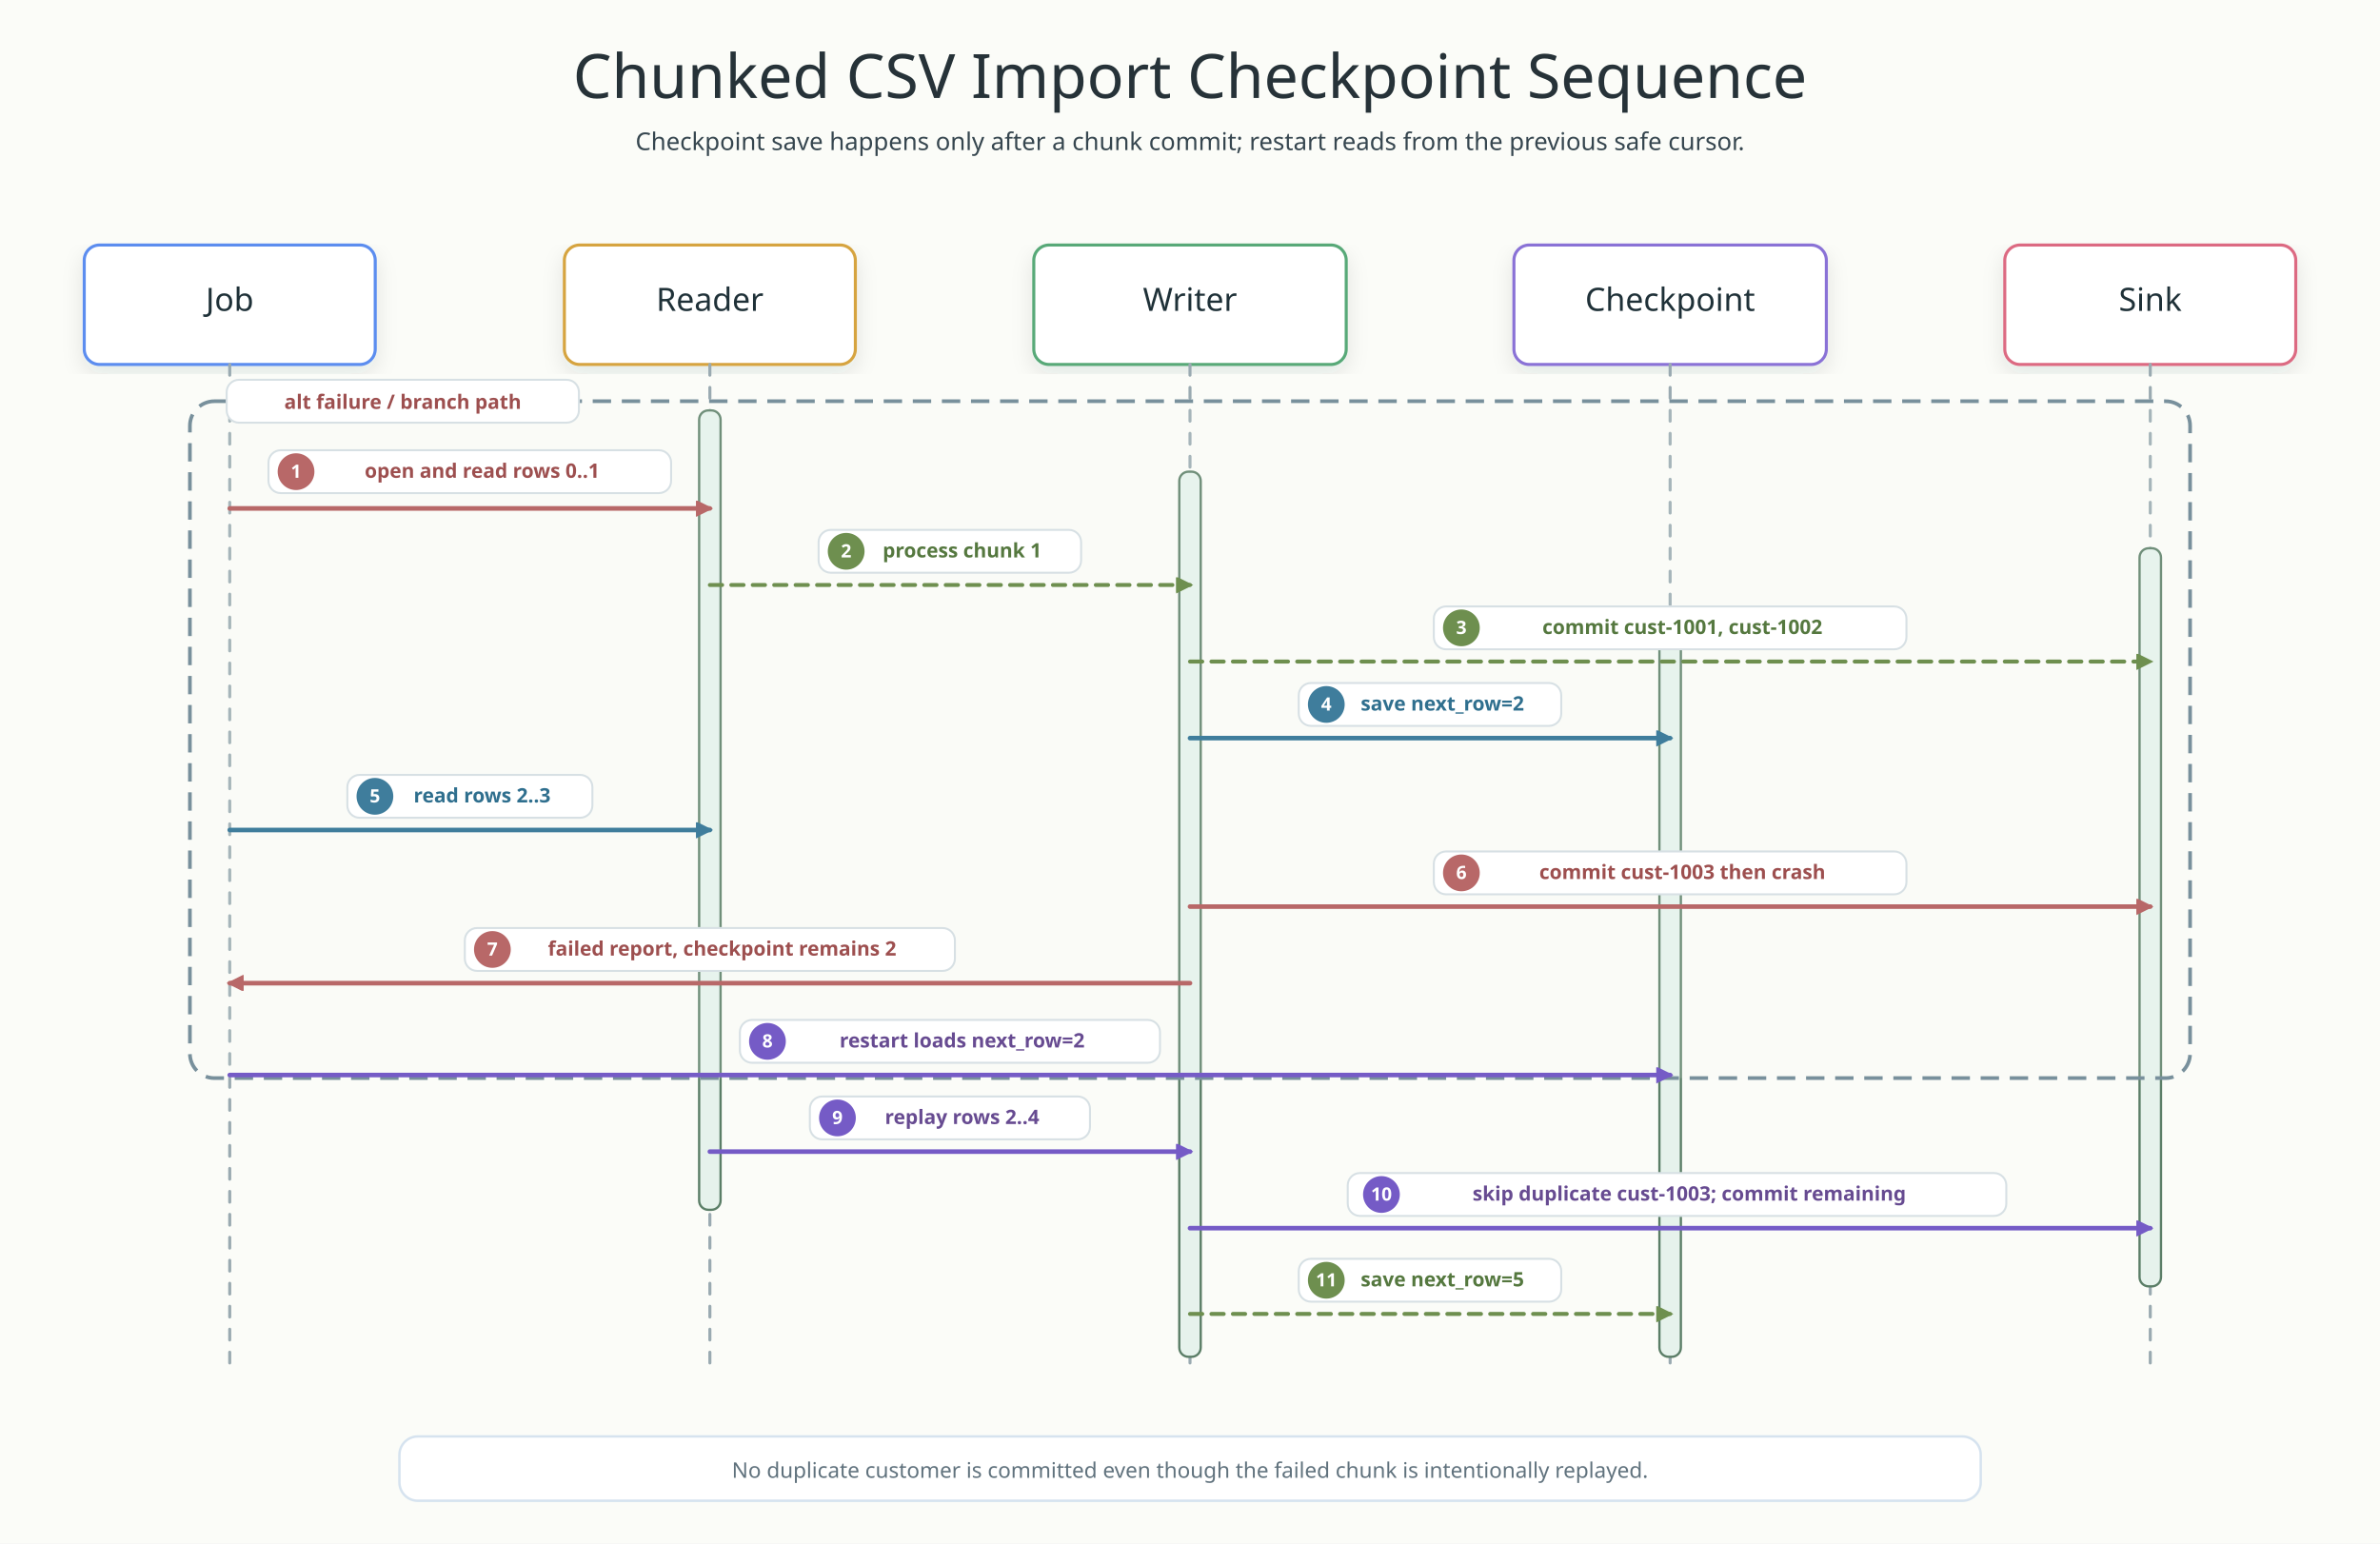
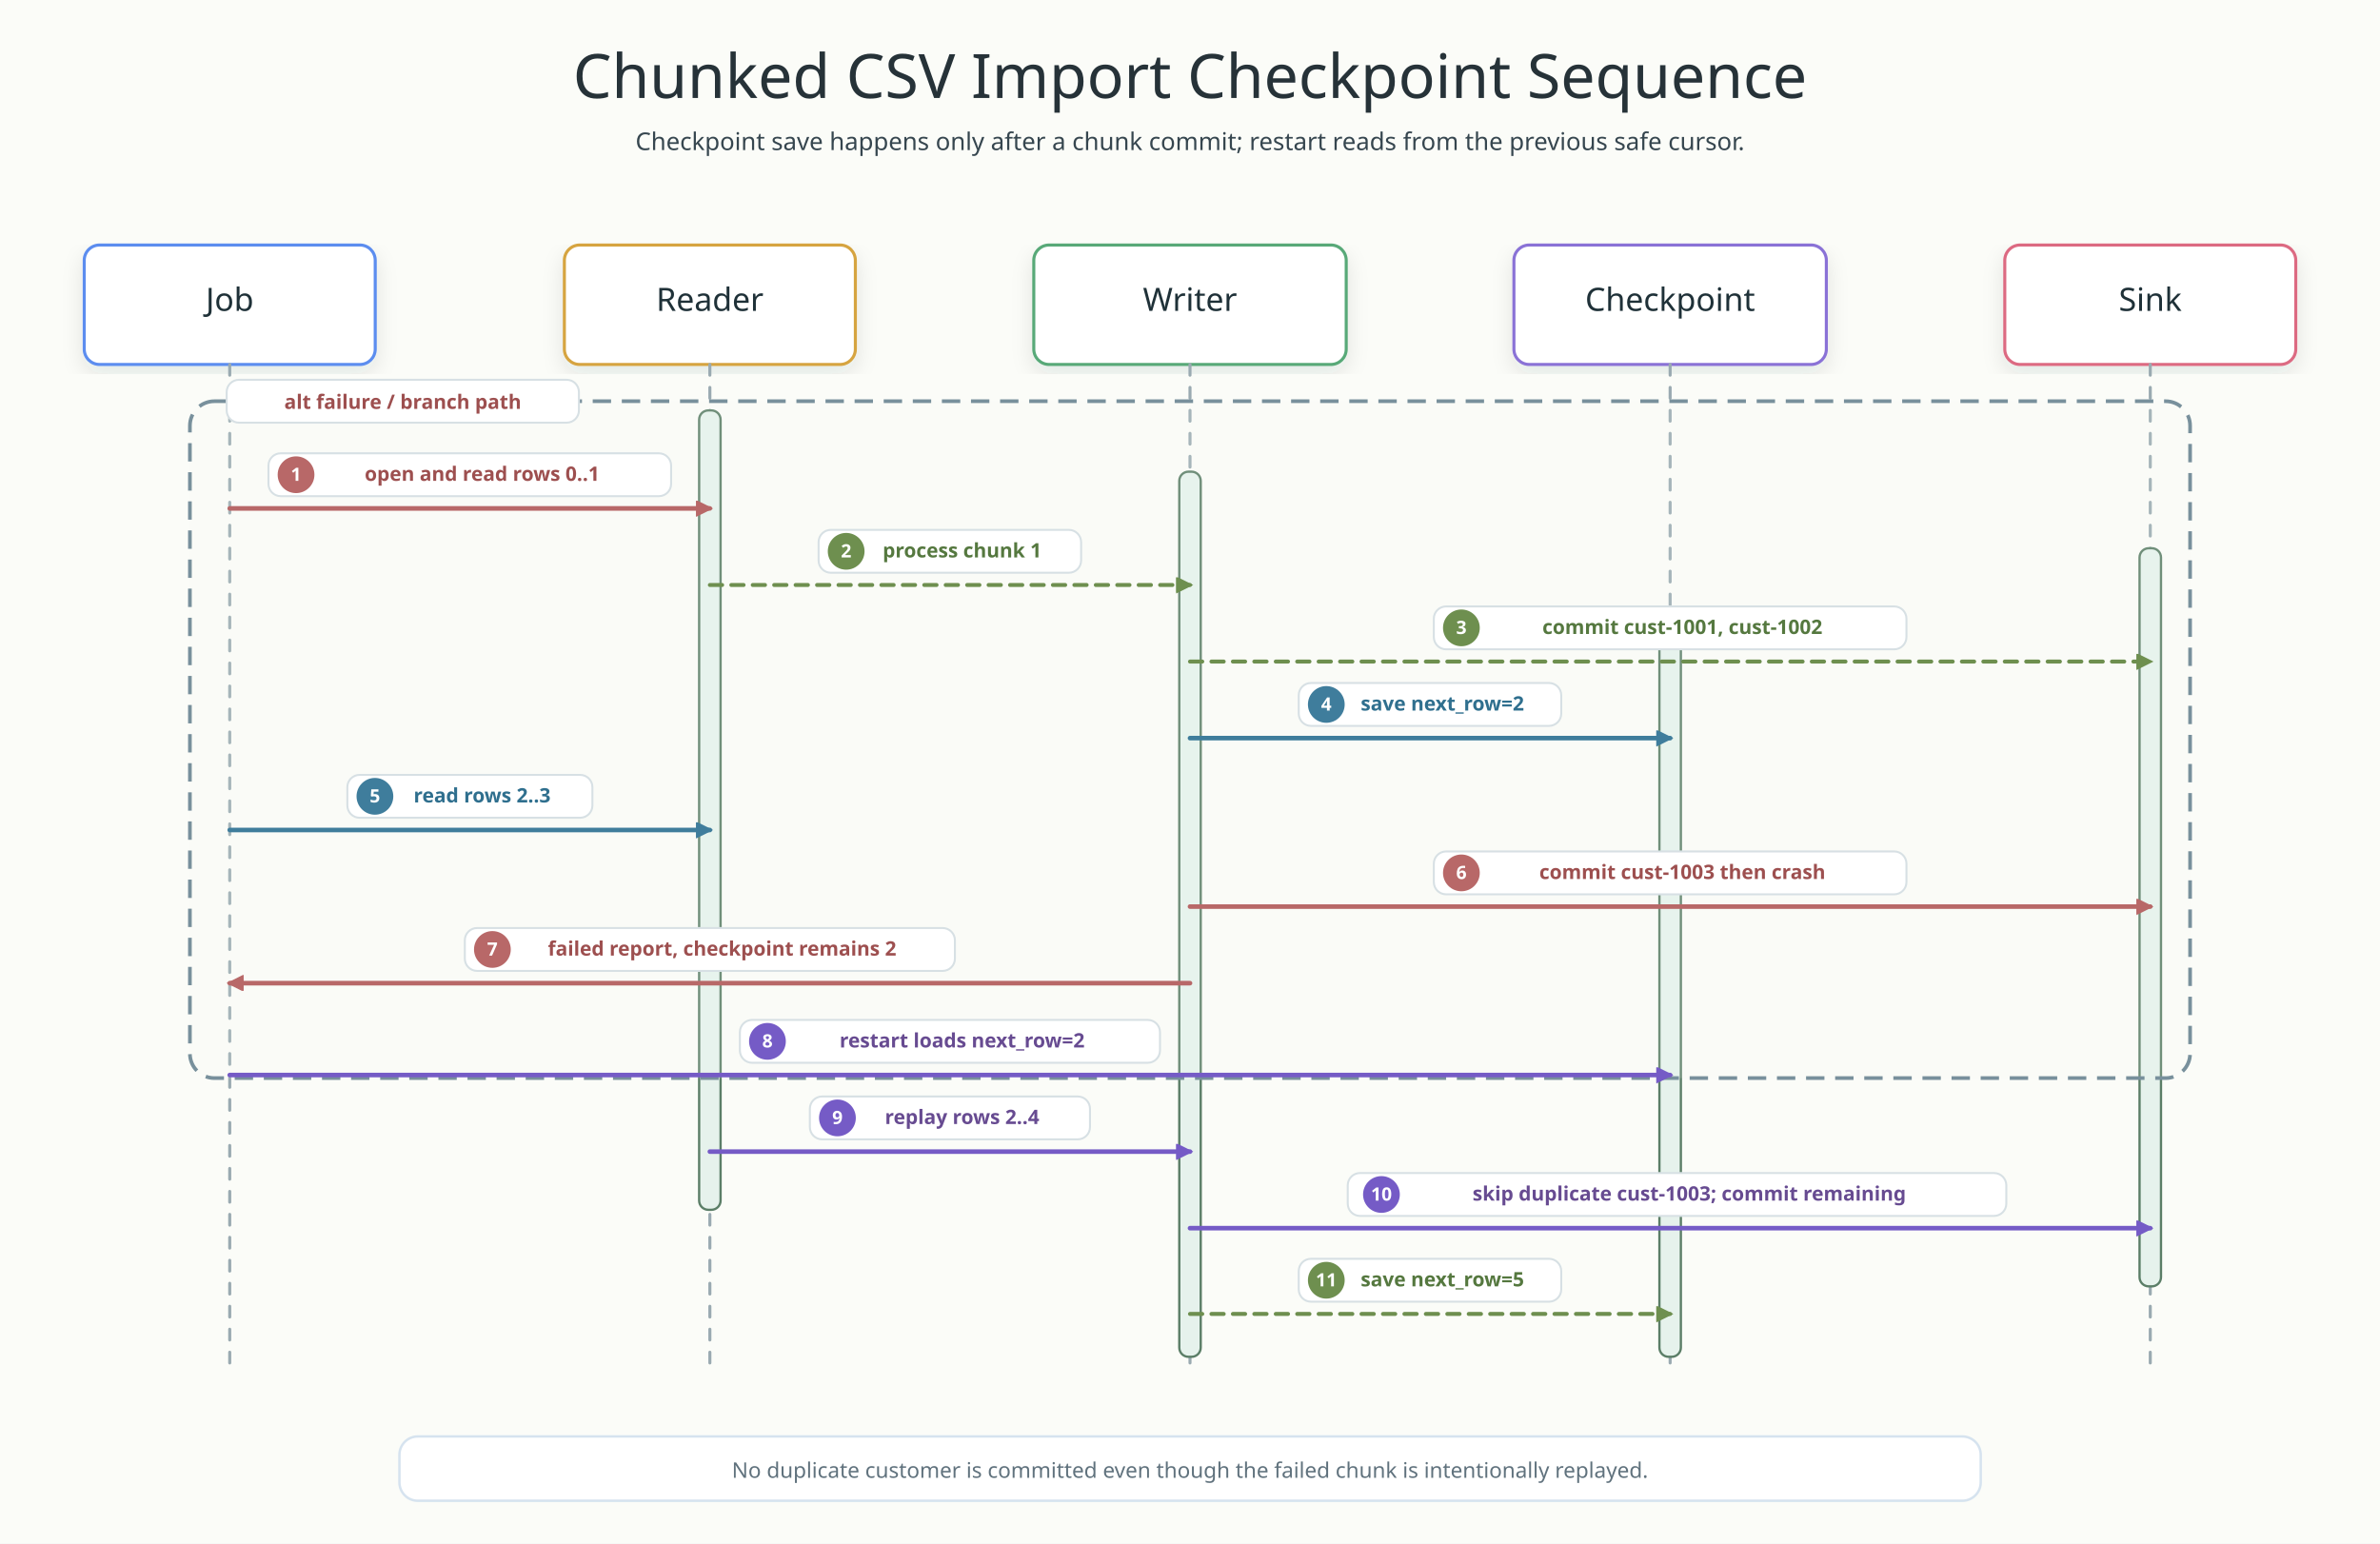
<svg xmlns="http://www.w3.org/2000/svg" width="1554" height="1008" viewBox="-60 0 1554 1008" role="img" aria-labelledby="title desc">
  <defs>
    <filter id="shadow" x="-8%" y="-8%" width="116%" height="116%">
      <feDropShadow dx="0" dy="6" stdDeviation="7" flood-color="#203040" flood-opacity="0.10" />
    </filter>
    <marker id="arrow-call" markerWidth="13" markerHeight="13" refX="9" refY="5" orient="auto" markerUnits="userSpaceOnUse">
      <polygon points="0,0 10,5 0,10" fill="#3F7D9C" stroke="#3F7D9C" stroke-dasharray="none" style="stroke-dasharray:none" />
    </marker>
    <marker id="arrow-return" markerWidth="13" markerHeight="13" refX="9" refY="5" orient="auto" markerUnits="userSpaceOnUse">
      <polygon points="0,0 10,5 0,10" fill="#6E8F4F" stroke="#6E8F4F" stroke-dasharray="none" style="stroke-dasharray:none" />
    </marker>
    <marker id="arrow-async" markerWidth="13" markerHeight="13" refX="9" refY="5" orient="auto" markerUnits="userSpaceOnUse">
      <polygon points="0,0 10,5 0,10" fill="#755BC6" stroke="#755BC6" stroke-dasharray="none" style="stroke-dasharray:none" />
    </marker>
    <marker id="arrow-fail" markerWidth="13" markerHeight="13" refX="9" refY="5" orient="auto" markerUnits="userSpaceOnUse">
      <polygon points="0,0 10,5 0,10" fill="#B86868" stroke="#B86868" stroke-dasharray="none" style="stroke-dasharray:none" />
    </marker>
    <style>
      @font-face { font-family: 'Architects Daughter'; src: url('file:///Users/debop/Library/Fonts/ArchitectsDaughter-Regular.ttf') format('truetype'); }
      @font-face { font-family: 'Comic Mono'; src: url('file:///Users/debop/Library/Fonts/ComicMono.ttf') format('truetype'); }
      .canvas{fill:#fbfcf8}.title{font-family:'Architects Daughter';font-size:40px;fill:#263238}.subtitle,.detail,.footer{font-family:'Comic Mono';fill:#36464f}.subtitle{font-size:16px}.footer{font-size:14px;fill:#60727d}.cardTitle{font-family:'Architects Daughter';font-size:21px;fill:#1f3138}.role{font-family:'Comic Mono';font-size:12px;fill:#546a73}.card{fill:#ffffff;stroke-width:2;filter:url(#shadow)}.lifeline{stroke:#9aaab1;stroke-width:2;stroke-dasharray:7 8;stroke-linecap:round}.activation{fill:#e6f2ec;stroke:#5b7e67;stroke-width:1.5}.call,.return,.async,.fail{fill:none;stroke-width:3;stroke-linecap:round;stroke-linejoin:round}.call{stroke:#3F7D9C;marker-end:url(#arrow-call)}.return{stroke:#6E8F4F;stroke-width:2.6;stroke-dasharray:8 6;marker-end:url(#arrow-return)}.async{stroke:#755BC6;marker-end:url(#arrow-async)}.fail{stroke:#B86868;marker-end:url(#arrow-fail)}.alt{fill:#eef7f0;fill-opacity:.14;stroke:#78909c;stroke-width:2.4;stroke-dasharray:12 7}.divider{stroke:#78909c;stroke-width:2;stroke-dasharray:10 8}rect.label{fill:#ffffff;stroke:#d7e0e4;stroke-width:1.3}.callLabel{stroke:#9cc2d1}.returnLabel{stroke:#b6c9a4}.asyncLabel{stroke:#b8a9d5}.failLabel{stroke:#d9abab}.badgeText,.msg{font-family:'Comic Mono';font-size:12px;font-weight:700}.msg{font-size:13px}.callText{fill:#2f6f8e}.returnText{fill:#55783F}.asyncText{fill:#674b91}.failText{fill:#9d4f4f}
    </style>
  </defs>
  <rect class="canvas" x="-60" y="0" width="1554" height="1008" />
  <text class="title" x="717" y="64" text-anchor="middle">Chunked CSV Import Checkpoint Sequence</text>
  <text class="subtitle" x="717" y="98" text-anchor="middle">Checkpoint save happens only after a chunk commit; restart reads from the previous safe cursor.</text>
  <g id="participant-1">
    <rect class="card" x="-5" y="160" width="190" height="78" rx="10" fill="#E8F3FF" stroke="#5B8DEF" />
    <text class="cardTitle" x="90" y="203" text-anchor="middle">Job</text>
    <line class="lifeline" x1="90" y1="238" x2="90" y2="896" />
  </g>
  <g id="participant-2">
    <rect class="card" x="308.5" y="160" width="190" height="78" rx="10" fill="#FFF3D9" stroke="#D6A441" />
    <text class="cardTitle" x="403.5" y="203" text-anchor="middle">Reader</text>
    <line class="lifeline" x1="403.5" y1="238" x2="403.5" y2="896" />
  </g>
  <g id="participant-3">
    <rect class="card" x="615" y="160" width="204" height="78" rx="10" fill="#EAF7EF" stroke="#58A978" />
    <text class="cardTitle" x="717" y="203" text-anchor="middle">Writer</text>
    <line class="lifeline" x1="717" y1="238" x2="717" y2="896" />
  </g>
  <g id="participant-4">
    <rect class="card" x="928.5" y="160" width="204" height="78" rx="10" fill="#F1ECFF" stroke="#8A72D6" />
    <text class="cardTitle" x="1030.5" y="203" text-anchor="middle">Checkpoint</text>
    <line class="lifeline" x1="1030.5" y1="238" x2="1030.5" y2="896" />
  </g>
  <g id="participant-5">
    <rect class="card" x="1249" y="160" width="190" height="78" rx="10" fill="#FDECEF" stroke="#DC6B82" />
    <text class="cardTitle" x="1344" y="203" text-anchor="middle">Sink</text>
    <line class="lifeline" x1="1344" y1="238" x2="1344" y2="896" />
  </g>
  <rect class="activation" x="396.5" y="268" width="14" height="522" rx="6" />
  <rect class="activation" x="710" y="308" width="14" height="578" rx="6" />
  <rect class="activation" x="1023.5" y="408" width="14" height="478" rx="6" />
  <rect class="activation" x="1337" y="358" width="14" height="482" rx="6" />
  <rect class="alt" x="64" y="262" width="1306" height="442" rx="16" />
  <rect class="label failLabel" x="88" y="248" width="230" height="28" rx="8" />
  <text class="msg failText" x="203" y="267" text-anchor="middle">alt failure / branch path</text>
  <g id="message-1">
-     <rect class="label failLabel" x="115.3" y="294" width="262.9" height="28" rx="8" />
-     <circle cx="133.3" cy="308" r="12" fill="#B86868" />
-     <text class="badgeText" x="133.3" y="312" text-anchor="middle" fill="#fff">1</text>
-     <text class="msg failText" x="254.8" y="312" text-anchor="middle">open and read rows 0..1</text>
+     <rect class="label failLabel" x="115.3" y="296" width="262.9" height="28" rx="8" />
+     <circle cx="133.3" cy="310" r="12" fill="#B86868" />
+     <text class="badgeText" x="133.3" y="314" text-anchor="middle" fill="#fff">1</text>
+     <text class="msg failText" x="254.8" y="314" text-anchor="middle">open and read rows 0..1</text>
    <path class="fail" d="M 90 332 H 403.5" />
  </g>
  <g id="message-2">
    <rect class="label returnLabel" x="474.5" y="346" width="171.4" height="28" rx="8" />
    <circle cx="492.5" cy="360" r="12" fill="#6E8F4F" />
    <text class="badgeText" x="492.5" y="364" text-anchor="middle" fill="#fff">2</text>
    <text class="msg returnText" x="568.2" y="364" text-anchor="middle">process chunk 1</text>
    <path class="return" d="M 403.5 382 H 717" />
  </g>
  <g id="message-3">
    <rect class="label returnLabel" x="876.2" y="396" width="308.6" height="28" rx="8" />
    <circle cx="894.2" cy="410" r="12" fill="#6E8F4F" />
    <text class="badgeText" x="894.2" y="414" text-anchor="middle" fill="#fff">3</text>
    <text class="msg returnText" x="1038.5" y="414" text-anchor="middle">commit cust-1001, cust-1002</text>
    <path class="return" d="M 717 432 H 1344" />
  </g>
  <g id="message-4">
    <rect class="label callLabel" x="788" y="446" width="171.4" height="28" rx="8" />
    <circle cx="806" cy="460" r="12" fill="#3F7D9C" />
    <text class="badgeText" x="806" y="464" text-anchor="middle" fill="#fff">4</text>
    <text class="msg callText" x="881.8" y="464" text-anchor="middle">save next_row=2</text>
    <path class="call" d="M 717 482 H 1030.5" />
  </g>
  <g id="message-5">
    <rect class="label callLabel" x="166.8" y="506" width="160" height="28" rx="8" />
    <circle cx="184.8" cy="520" r="12" fill="#3F7D9C" />
    <text class="badgeText" x="184.8" y="524" text-anchor="middle" fill="#fff">5</text>
    <text class="msg callText" x="254.8" y="524" text-anchor="middle">read rows 2..3</text>
    <path class="call" d="M 90 542 H 403.5" />
  </g>
  <g id="message-6">
    <rect class="label failLabel" x="876.2" y="556" width="308.6" height="28" rx="8" />
    <circle cx="894.2" cy="570" r="12" fill="#B86868" />
    <text class="badgeText" x="894.2" y="574" text-anchor="middle" fill="#fff">6</text>
    <text class="msg failText" x="1038.5" y="574" text-anchor="middle">commit cust-1003 then crash</text>
    <path class="fail" d="M 717 592 H 1344" />
  </g>
  <g id="message-7">
    <rect class="label failLabel" x="243.5" y="606" width="320" height="28" rx="8" />
    <circle cx="261.5" cy="620" r="12" fill="#B86868" />
    <text class="badgeText" x="261.5" y="624" text-anchor="middle" fill="#fff">7</text>
    <text class="msg failText" x="411.5" y="624" text-anchor="middle">failed report, checkpoint remains 2</text>
    <path class="fail" d="M 717 642 H 90" />
  </g>
  <g id="message-8">
    <rect class="label asyncLabel" x="423.1" y="666" width="274.3" height="28" rx="8" />
    <circle cx="441.1" cy="680" r="12" fill="#755BC6" />
    <text class="badgeText" x="441.1" y="684" text-anchor="middle" fill="#fff">8</text>
    <text class="msg asyncText" x="568.2" y="684" text-anchor="middle">restart loads next_row=2</text>
    <path class="async" d="M 90 702 H 1030.5" />
  </g>
  <g id="message-9">
    <rect class="label asyncLabel" x="468.8" y="716" width="182.9" height="28" rx="8" />
    <circle cx="486.8" cy="730" r="12" fill="#755BC6" />
    <text class="badgeText" x="486.8" y="734" text-anchor="middle" fill="#fff">9</text>
    <text class="msg asyncText" x="568.2" y="734" text-anchor="middle">replay rows 2..4</text>
    <path class="async" d="M 403.5 752 H 717" />
  </g>
  <g id="message-10">
    <rect class="label asyncLabel" x="820" y="766" width="430" height="28" rx="8" />
    <circle cx="842" cy="780" r="12" fill="#755BC6" />
    <text class="badgeText" x="842" y="784" text-anchor="middle" fill="#fff">10</text>
    <text class="msg asyncText" x="1043" y="784" text-anchor="middle">skip duplicate cust-1003; commit remaining</text>
    <path class="async" d="M 717 802 H 1344" />
  </g>
  <g id="message-11">
    <rect class="label returnLabel" x="788" y="822" width="171.4" height="28" rx="8" />
    <circle cx="806" cy="836" r="12" fill="#6E8F4F" />
    <text class="badgeText" x="806" y="840" text-anchor="middle" fill="#fff">11</text>
    <text class="msg returnText" x="881.8" y="840" text-anchor="middle">save next_row=5</text>
    <path class="return" d="M 717 858 H 1030.5" />
  </g>
  <g>
    <rect x="200.8" y="938" width="1032.5" height="42" rx="12" fill="#ffffff" stroke="#D6E3EF" stroke-width="1.6" />
    <text class="footer" x="717" y="965" text-anchor="middle">No duplicate customer is committed even though the failed chunk is intentionally replayed.</text>
  </g>
</svg>
